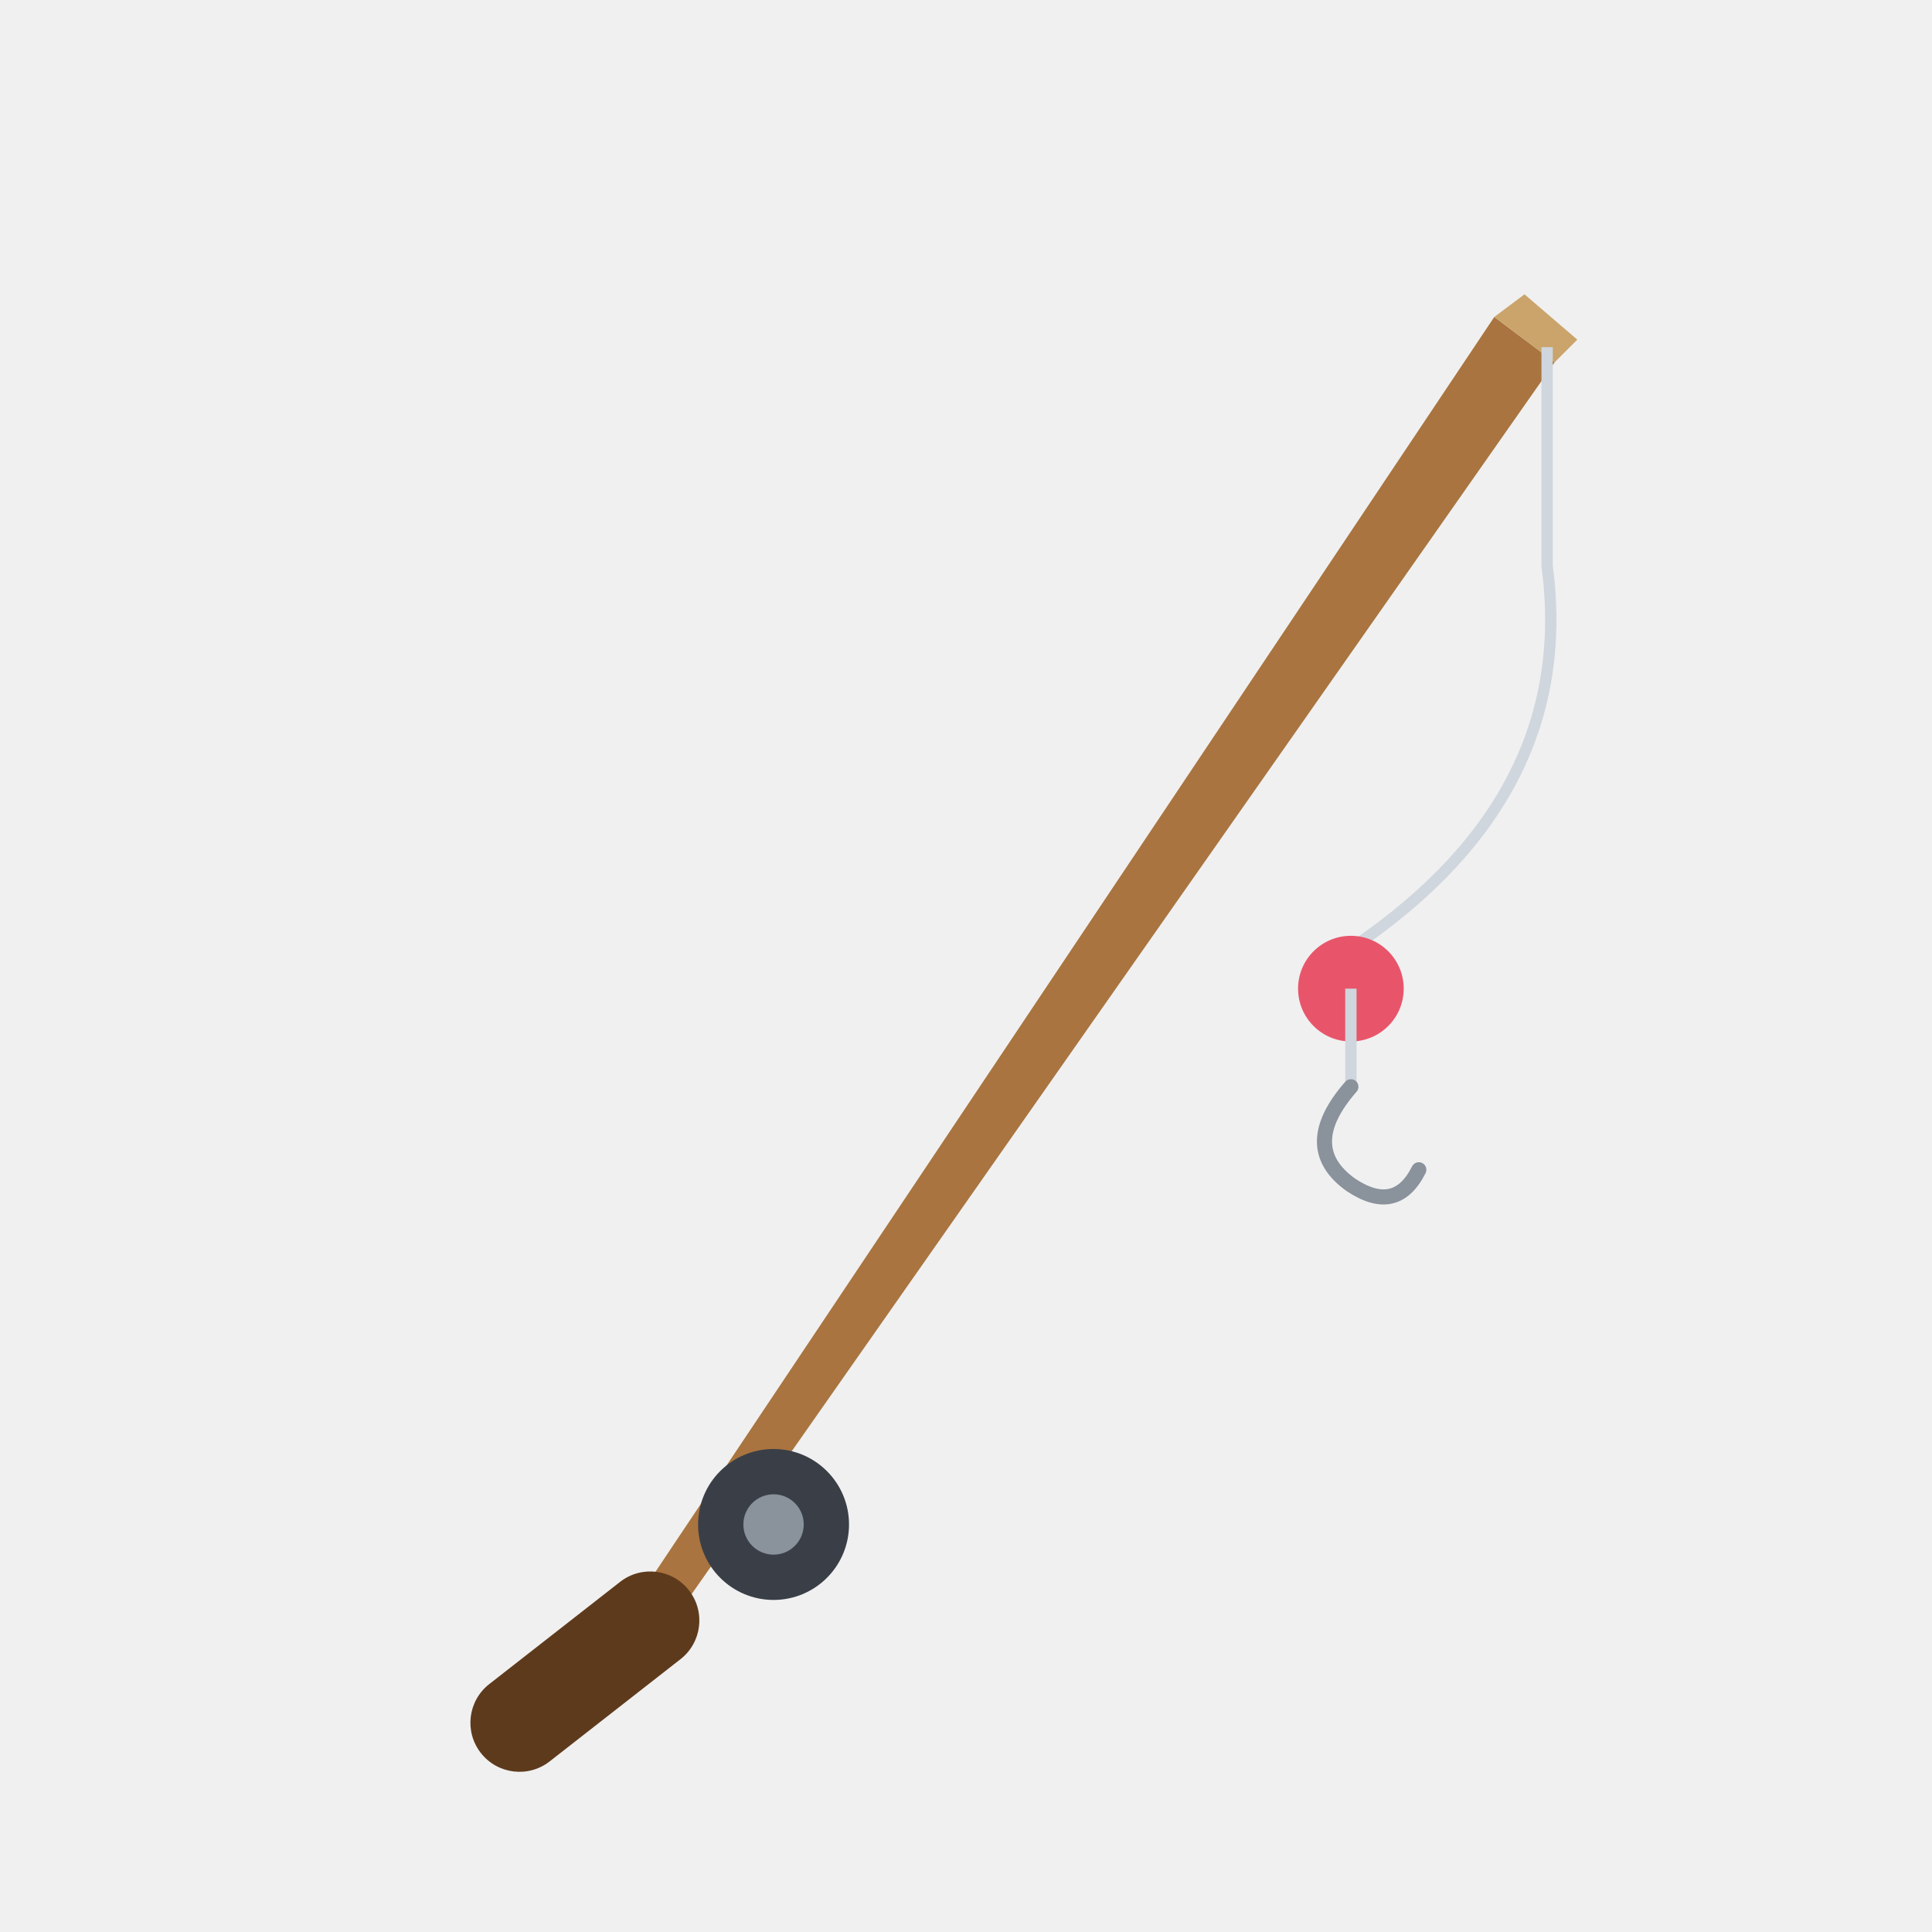
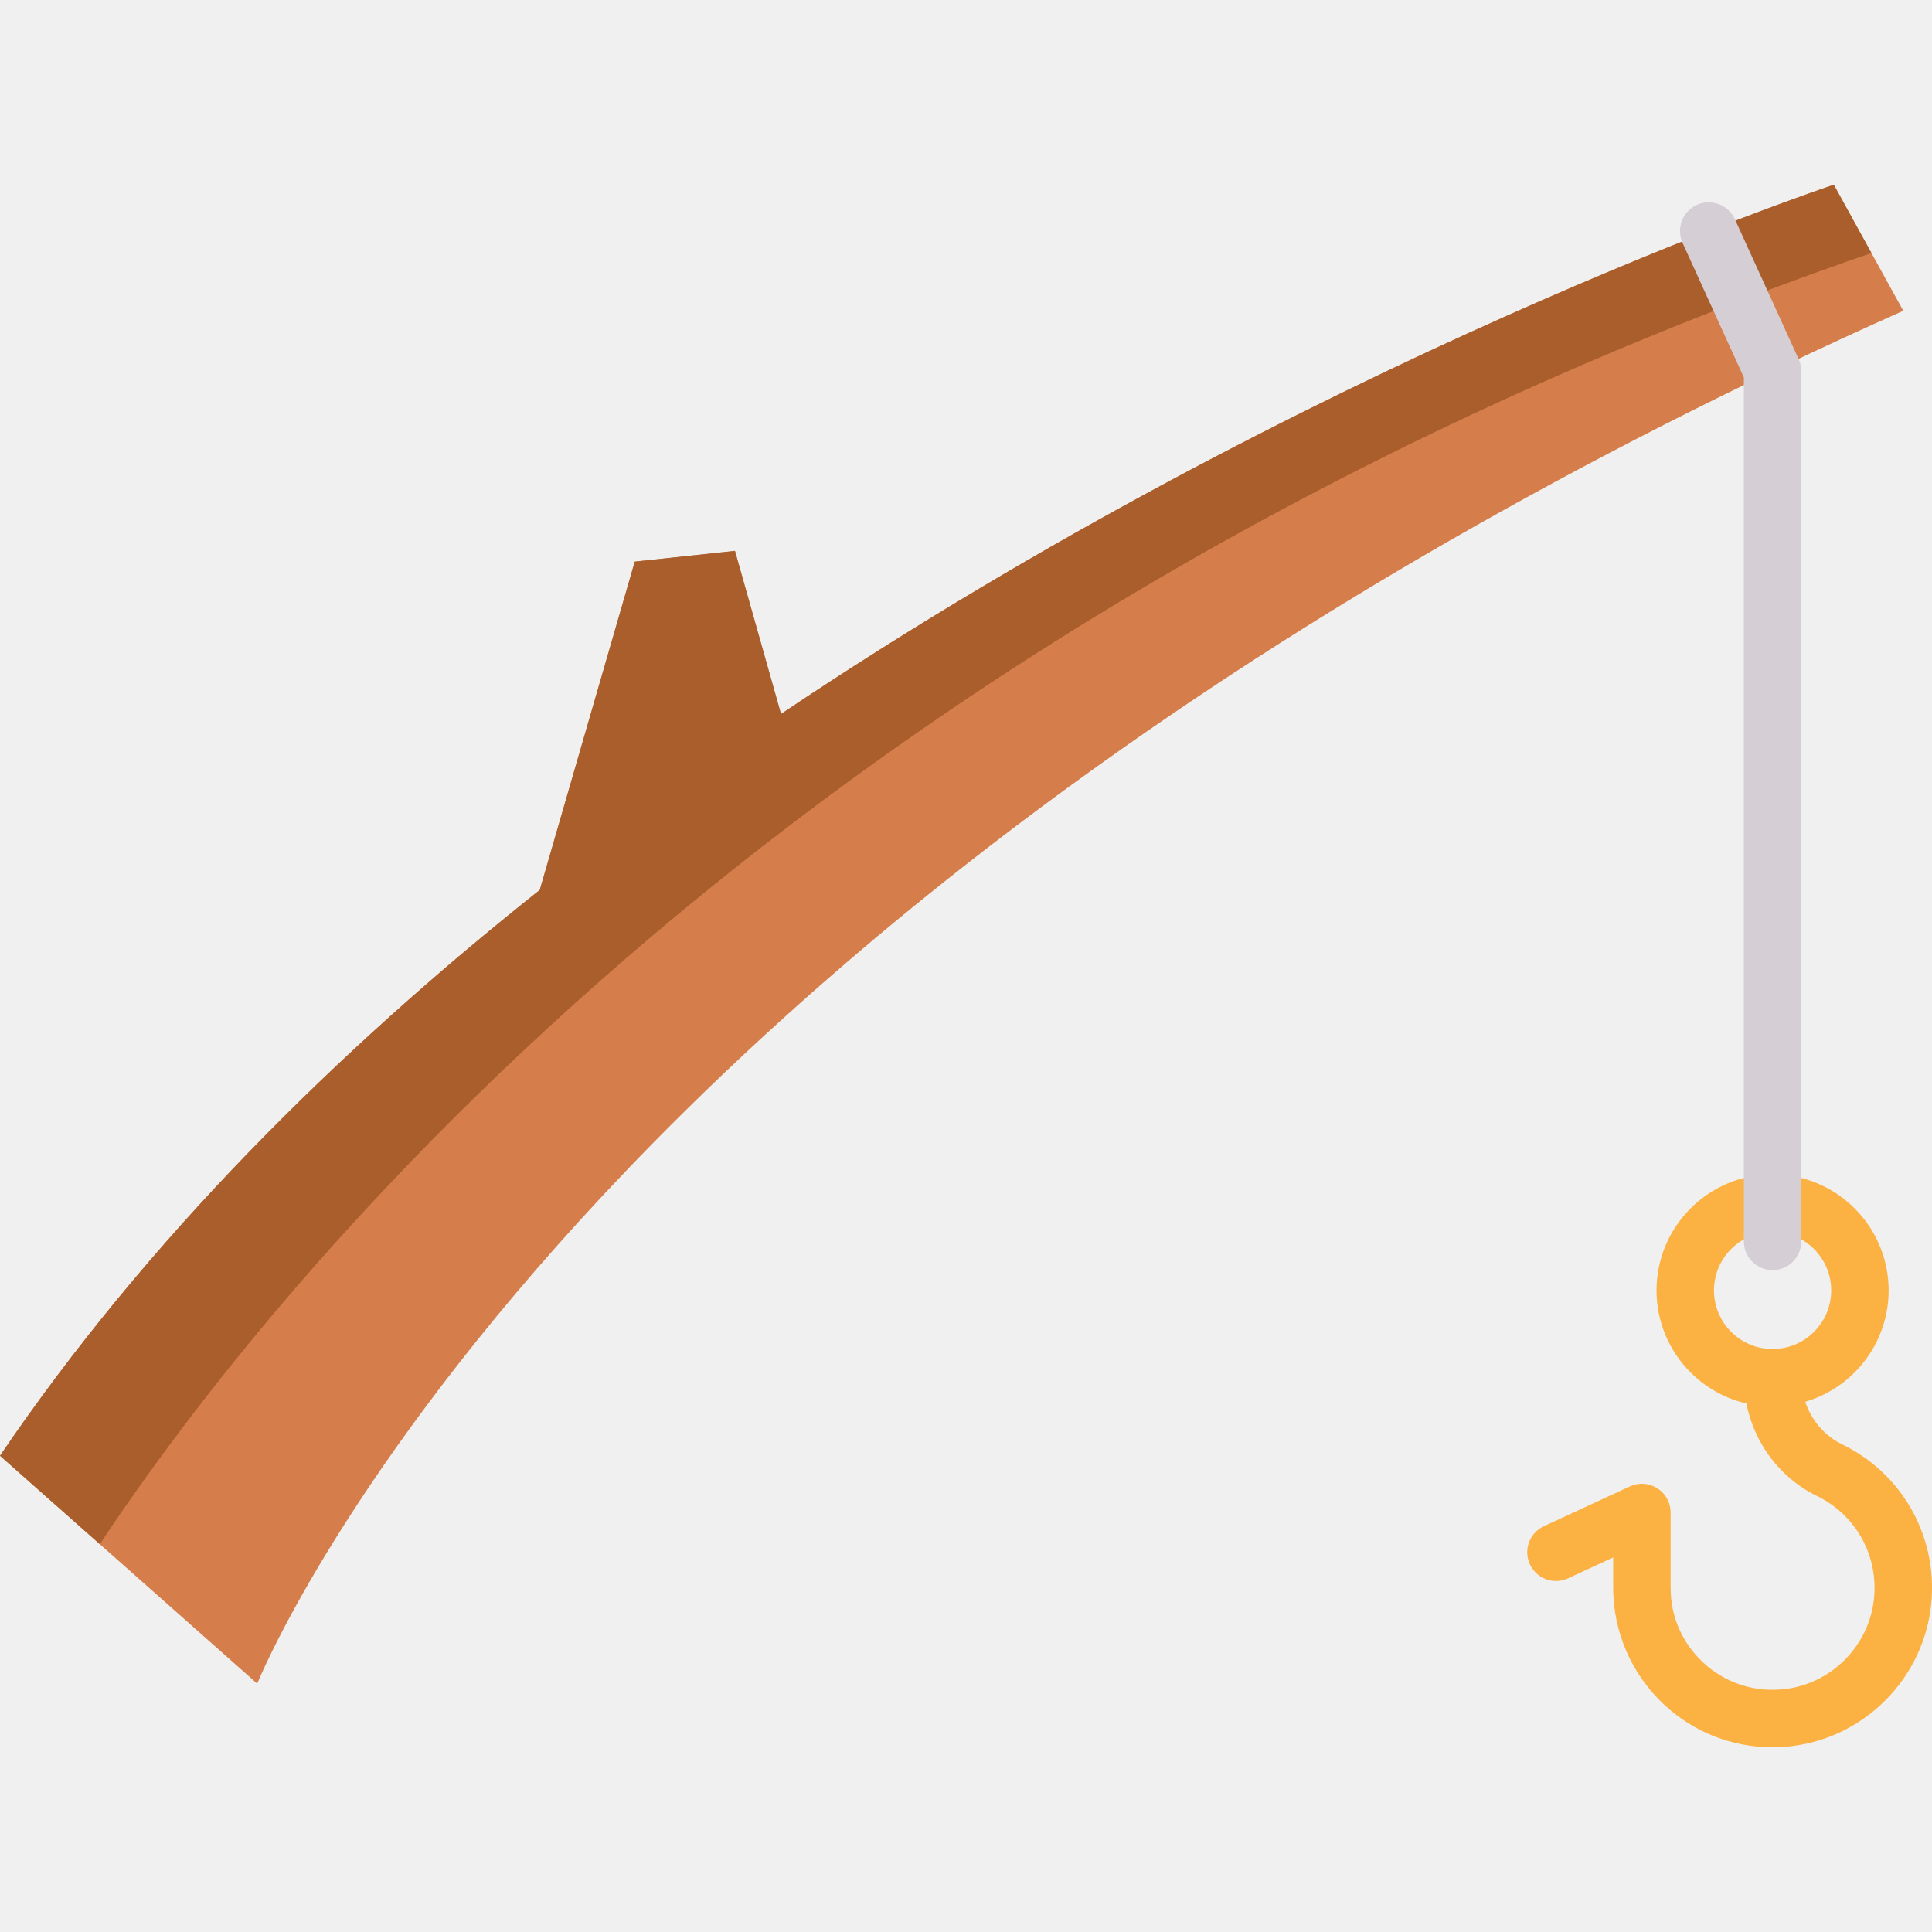
- <svg xmlns="http://www.w3.org/2000/svg" viewBox="0 0 512 512">
-   <polygon points="150,452 178,430 412,96 396,84" fill="#a9743f" />
-   <polygon points="412,96 396,84 404,78 418,90" fill="#caa46b" />
-   <rect x="120" y="430" width="70" height="26" rx="13" transform="rotate(-38 155 443)" fill="#5e3a1c" />
-   <circle cx="205" cy="404" r="20" fill="#3a3f47" />
-   <circle cx="205" cy="404" r="8" fill="#8a929c" />
-   <path d="M410 92 L410 150 Q418 210 360 250" fill="none" stroke="#cfd6dd" stroke-width="3" />
-   <circle cx="358" cy="262" r="14" fill="#e8556b" />
-   <path d="M358 262 l0 26" stroke="#cfd6dd" stroke-width="3" />
-   <path d="M358 288 q-14 16 0 26 q12 8 18 -4" fill="none" stroke="#8a929c" stroke-width="4" stroke-linecap="round" />
+ <svg xmlns="http://www.w3.org/2000/svg" width="512" height="512" viewBox="0 0 512 512" fill="none">
+   <g clip-path="url(#clip0_474_2741)">
+     <path d="M485.979 48.963L504.389 82.361C150.588 240.273 68.162 446.179 68.162 446.179L26.445 409.216L0 385.788C38.931 328.397 89.397 278.444 143.044 235.855L168.219 148.835L194.772 145.99L206.974 189.214C346.794 95.282 485.979 48.963 485.979 48.963Z" fill="#D57E4B" />
+     <path d="M485.979 48.963L495.949 67.05C211.706 165.195 72.753 339.42 26.446 409.216L0 385.788C38.931 328.397 89.397 278.444 143.044 235.855L168.219 148.835L194.772 145.99L206.974 189.214C346.794 95.282 485.979 48.963 485.979 48.963Z" fill="#A95E2C" />
+     <path d="M469.754 372.729C452.795 372.729 438.998 358.932 438.998 341.973C438.998 325.014 452.795 311.217 469.754 311.217C486.713 311.217 500.51 325.014 500.51 341.973C500.51 358.932 486.714 372.729 469.754 372.729ZM469.754 326.44C461.189 326.44 454.221 333.408 454.221 341.973C454.221 350.538 461.189 357.506 469.754 357.506C478.319 357.506 485.287 350.538 485.287 341.973C485.287 333.408 478.319 326.44 469.754 326.44Z" fill="#FCB143" />
+     <path d="M469.709 463.037C458.968 463.037 448.846 459.063 440.934 451.678C432.402 443.714 427.509 432.456 427.509 420.79V412.738L415.462 418.315C413.634 419.135 411.557 419.201 409.681 418.499C407.804 417.797 406.28 416.384 405.439 414.567C404.597 412.749 404.507 410.672 405.186 408.788C405.865 406.903 407.26 405.363 409.068 404.5L431.923 393.92C433.083 393.383 434.359 393.146 435.634 393.233C436.909 393.319 438.142 393.725 439.219 394.413C440.296 395.101 441.182 396.05 441.796 397.171C442.41 398.292 442.731 399.55 442.731 400.828V420.791C442.731 428.363 445.782 435.381 451.321 440.551C456.854 445.717 464.081 448.274 471.688 447.747C485.033 446.827 495.79 436.069 496.71 422.724C497.477 411.612 491.517 401.303 481.526 396.458C469.752 390.748 462.143 378.448 462.143 365.12C462.143 360.916 465.55 357.509 469.755 357.509C473.96 357.509 477.367 360.917 477.367 365.12C477.367 372.655 481.607 379.579 488.169 382.761C503.781 390.331 513.095 406.429 511.898 423.772C510.458 444.658 493.621 461.494 472.735 462.935C471.728 463.002 470.718 463.036 469.709 463.037Z" fill="#FCB143" />
+     <path d="M469.754 336.589C468.754 336.589 467.764 336.392 466.841 336.009C465.917 335.627 465.078 335.066 464.371 334.359C463.665 333.652 463.104 332.813 462.721 331.89C462.339 330.966 462.142 329.976 462.142 328.977V100.033L445.906 64.387C445.07 62.55 444.997 60.455 445.704 58.565C446.412 56.674 447.841 55.142 449.678 54.305C450.587 53.89 451.57 53.659 452.569 53.624C453.568 53.59 454.564 53.752 455.5 54.102C456.436 54.452 457.294 54.984 458.025 55.666C458.756 56.348 459.345 57.167 459.759 58.077L476.68 95.226C477.131 96.217 477.365 97.292 477.365 98.381V328.977C477.365 329.976 477.168 330.966 476.786 331.89C476.404 332.813 475.843 333.653 475.136 334.36C474.43 335.066 473.59 335.627 472.667 336.01C471.743 336.392 470.754 336.589 469.754 336.589Z" fill="#D5CED5" />
+   </g>
+   <defs>
+     <clipPath id="clip0_474_2741">
+       <rect width="512" height="512" fill="white" />
+     </clipPath>
+   </defs>
</svg>
